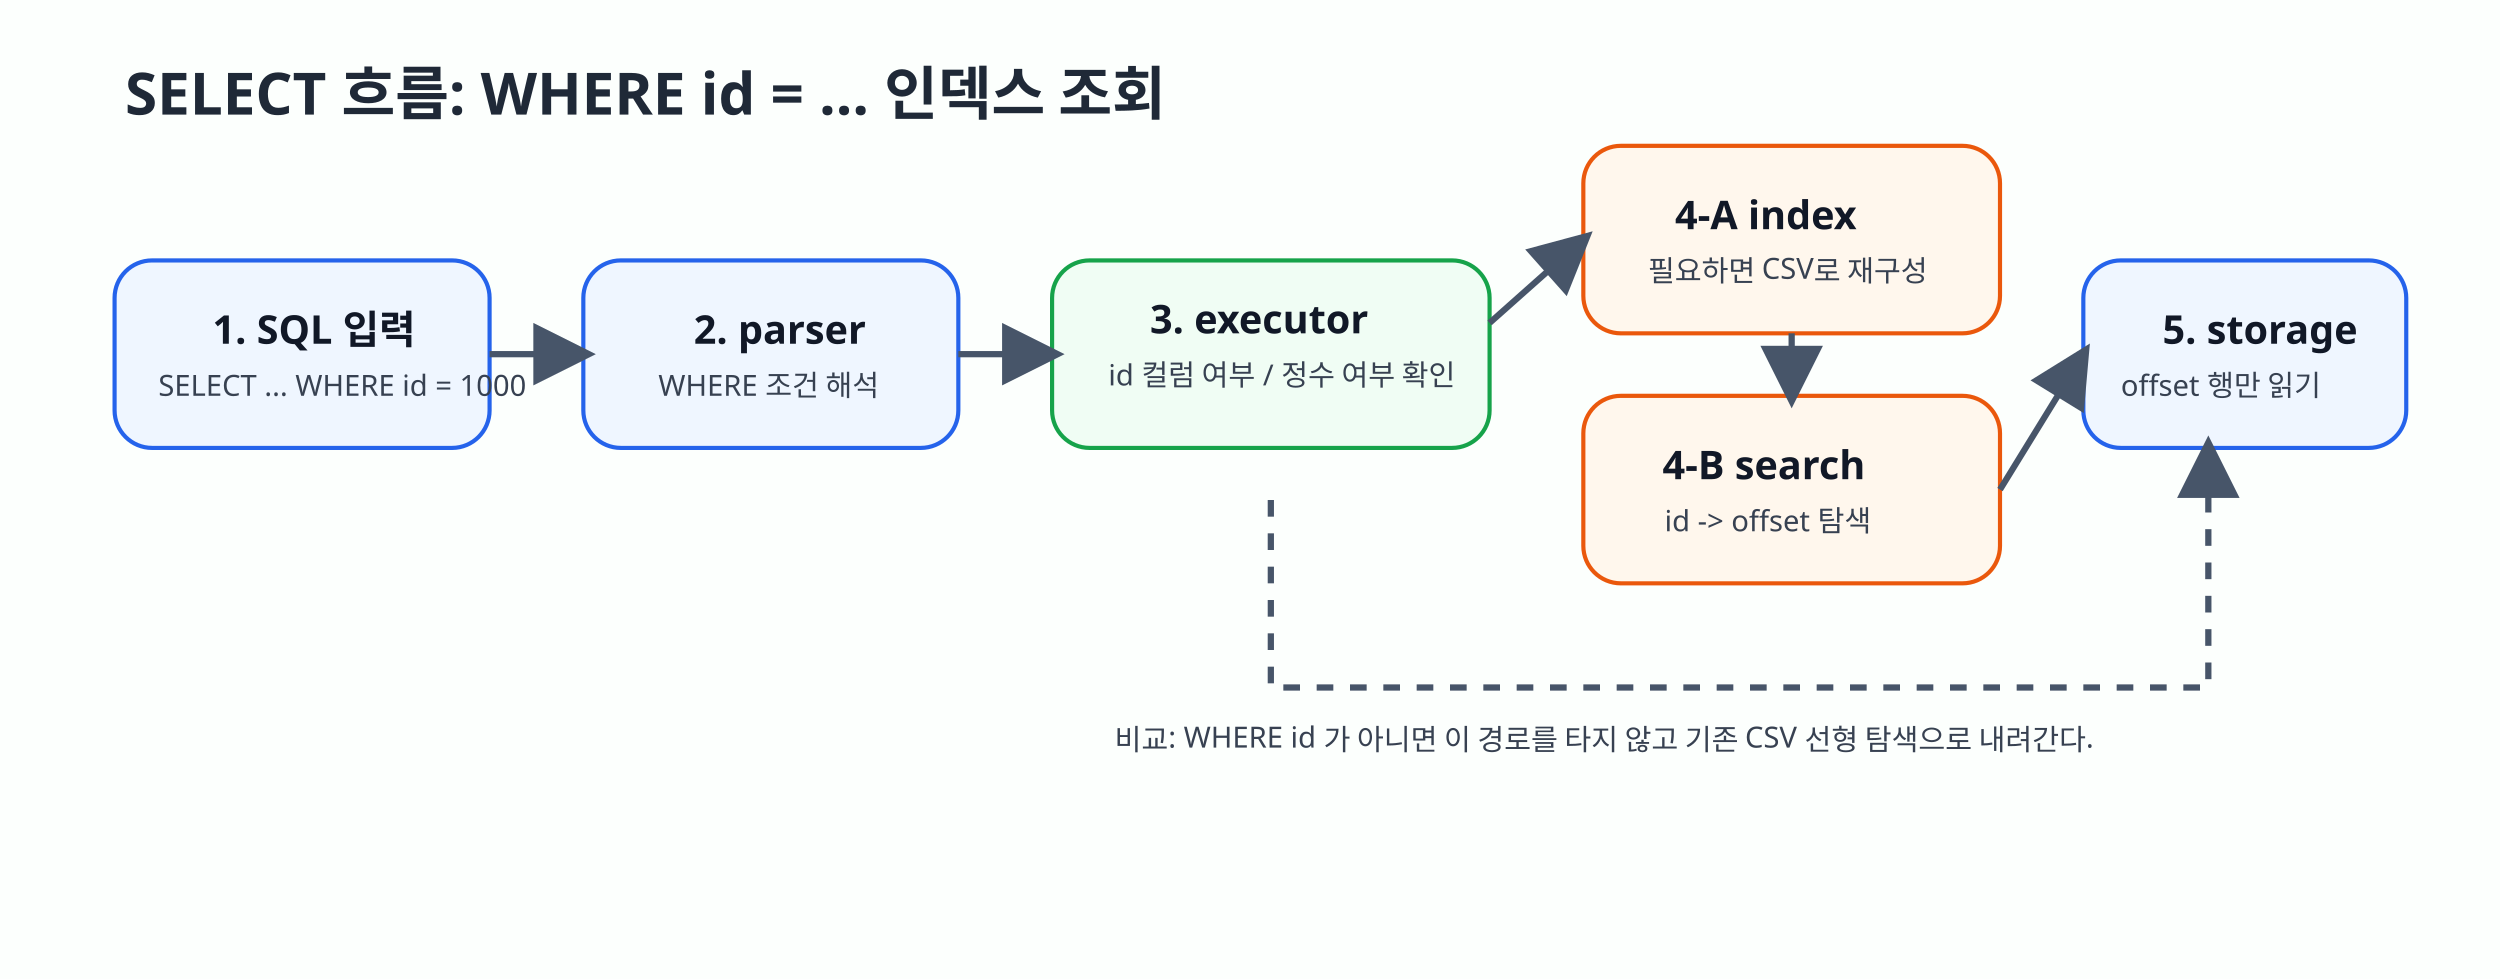
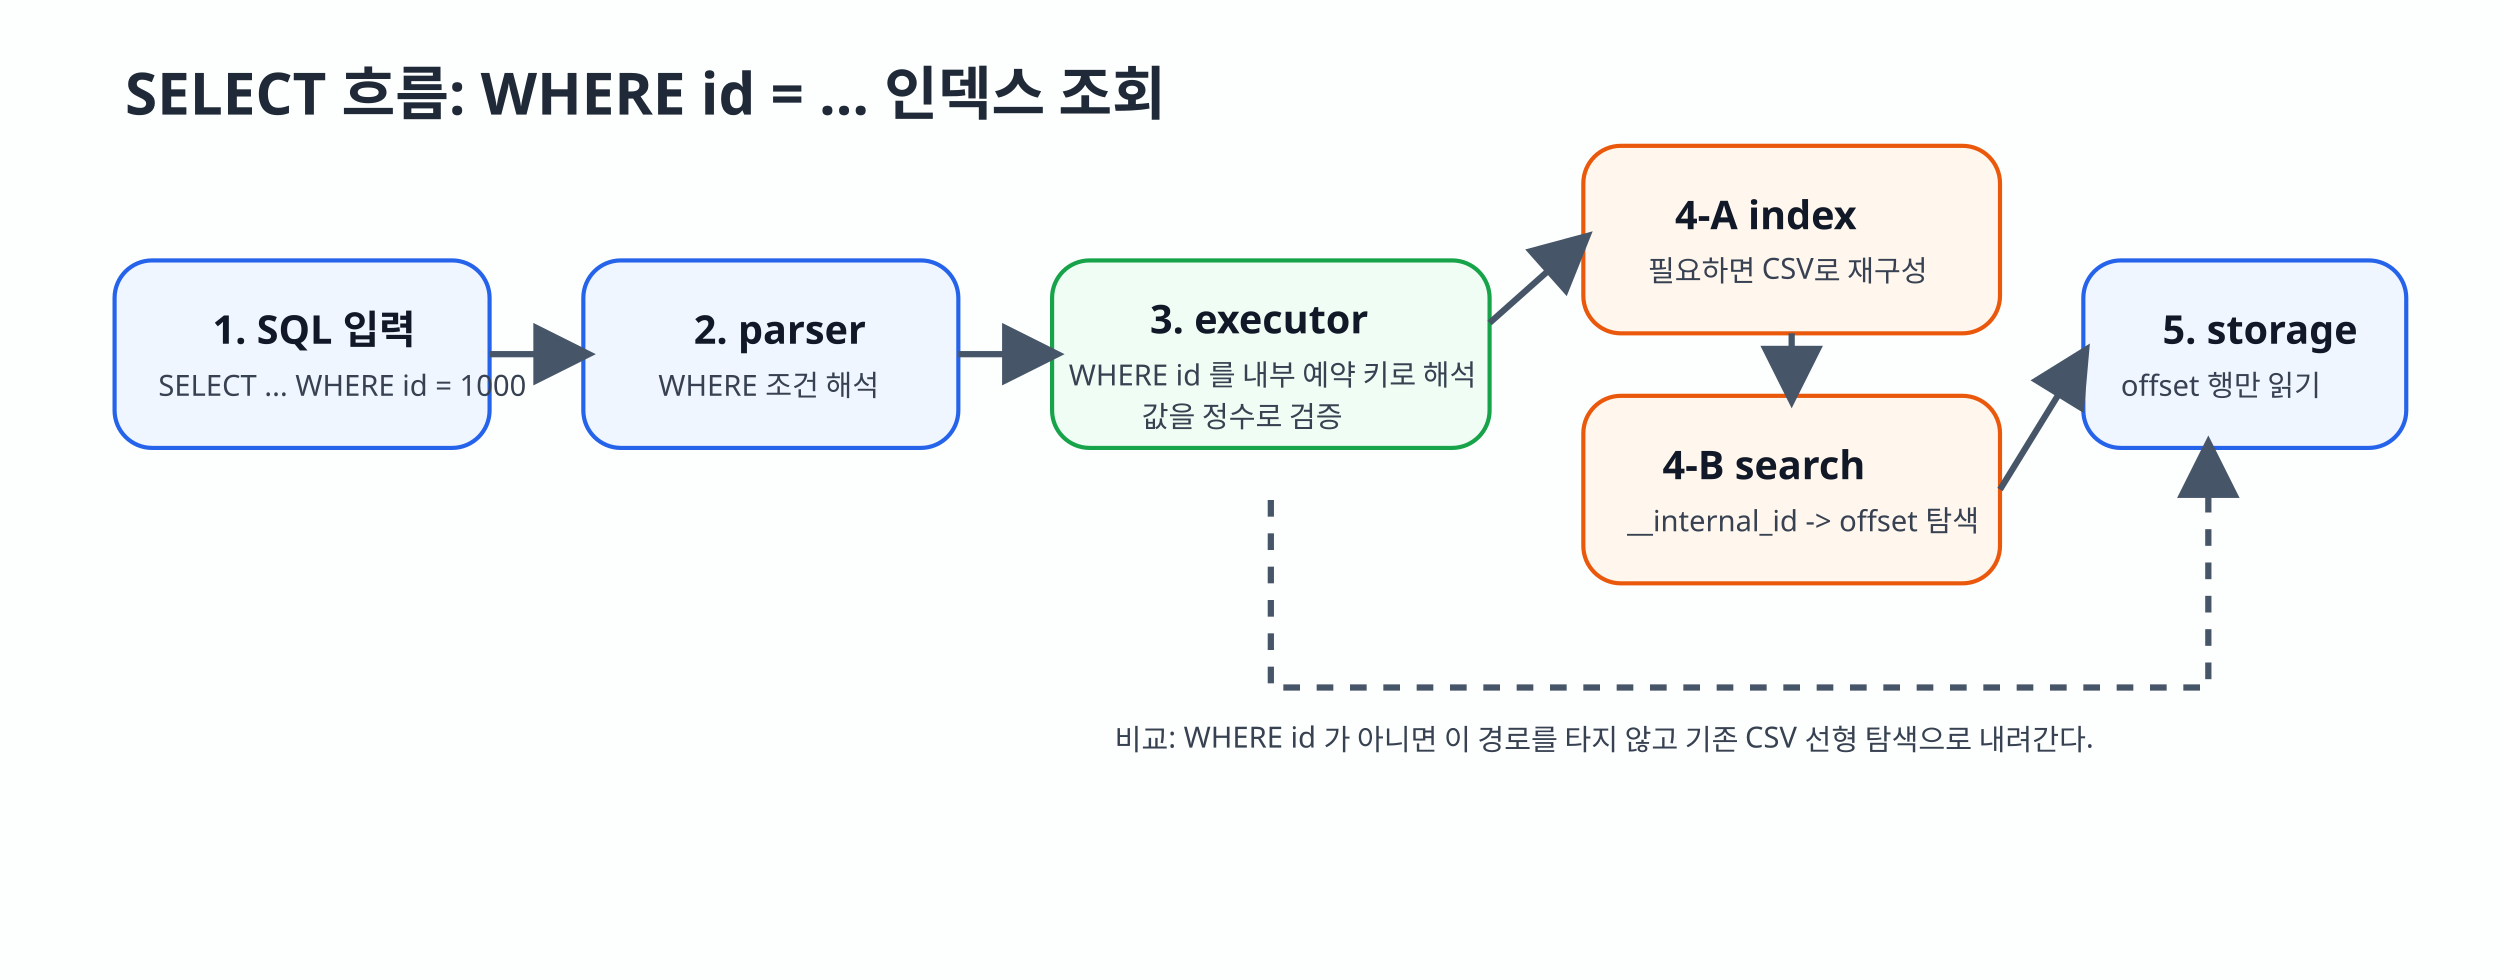
<svg xmlns="http://www.w3.org/2000/svg" width="1200" height="470" viewBox="0 0 1200 470">
  <defs>
    <style>
      .title { font: 700 28px 'Segoe UI', 'Malgun Gothic', sans-serif; fill: #1f2937; }
      .label { font: 600 19px 'Segoe UI', 'Malgun Gothic', sans-serif; fill: #111827; }
      .small { font: 500 14px 'Segoe UI', 'Malgun Gothic', sans-serif; fill: #374151; }
      .box { fill: #f8fafc; stroke: #334155; stroke-width: 2; rx: 18; }
      .blue { fill: #eff6ff; stroke: #2563eb; }
      .green { fill: #f0fdf4; stroke: #16a34a; }
      .orange { fill: #fff7ed; stroke: #ea580c; }
      .arrow { stroke: #475569; stroke-width: 3; fill: none; marker-end: url(#arrow); }
      .dashed { stroke-dasharray: 8 8; }
    </style>
    <marker id="arrow" markerWidth="10" markerHeight="10" refX="8" refY="5" orient="auto">
      <path d="M0,0 L10,5 L0,10 z" fill="#475569" />
    </marker>
  </defs>
  <rect width="1200" height="470" fill="#fcfffd" />
  <text x="60" y="55" class="title">SELECT 흐름: WHERE id = ... 인덱스 조회</text>
  <rect x="55" y="125" width="180" height="90" class="box blue" />
  <text x="102" y="165" class="label">1. SQL 입력</text>
  <text x="76" y="190" class="small">SELECT ... WHERE id = 1000</text>
  <rect x="280" y="125" width="180" height="90" class="box blue" />
  <text x="333" y="165" class="label">2. parser</text>
  <text x="316" y="190" class="small">WHERE 조건 해석</text>
  <rect x="505" y="125" width="210" height="90" class="box green" />
  <text x="552" y="160" class="label">3. executor</text>
-   <text x="532" y="185" class="small">id 컬럼 여부 / 정수 여부 확인</text>
+   <text x="513" y="185" class="small">WHERE id 를 내부 예약 키로 해석</text>
+   <text x="548" y="205" class="small">값을 정수로 검증</text>
  <rect x="760" y="70" width="200" height="90" class="box orange" />
  <text x="804" y="110" class="label">4-A index</text>
  <text x="791" y="135" class="small">필요하면 CSV로 재구성</text>
  <rect x="760" y="190" width="200" height="90" class="box orange" />
  <text x="798" y="230" class="label">4-B search</text>
-   <text x="799" y="255" class="small">id -&gt; offset 탐색</text>
+   <text x="781" y="255" class="small">__internal_id -&gt; offset 탐색</text>
  <rect x="1000" y="125" width="155" height="90" class="box blue" />
  <text x="1038" y="165" class="label">5. storage</text>
  <text x="1018" y="190" class="small">offset 행만 읽기</text>
  <path d="M235 170 L280 170" class="arrow" />
  <path d="M460 170 L505 170" class="arrow" />
  <path d="M715 155 L760 115" class="arrow" />
  <path d="M860 160 L860 190" class="arrow" />
  <path d="M960 235 L1000 170" class="arrow" />
  <path d="M610 240 L610 330 L1060 330 L1060 215" class="arrow dashed" />
  <text x="535" y="360" class="small">비교: WHERE id 가 아니면 이 경로를 타지 않고 기존 CSV 선형 탐색으로 내려간다.</text>
</svg>
